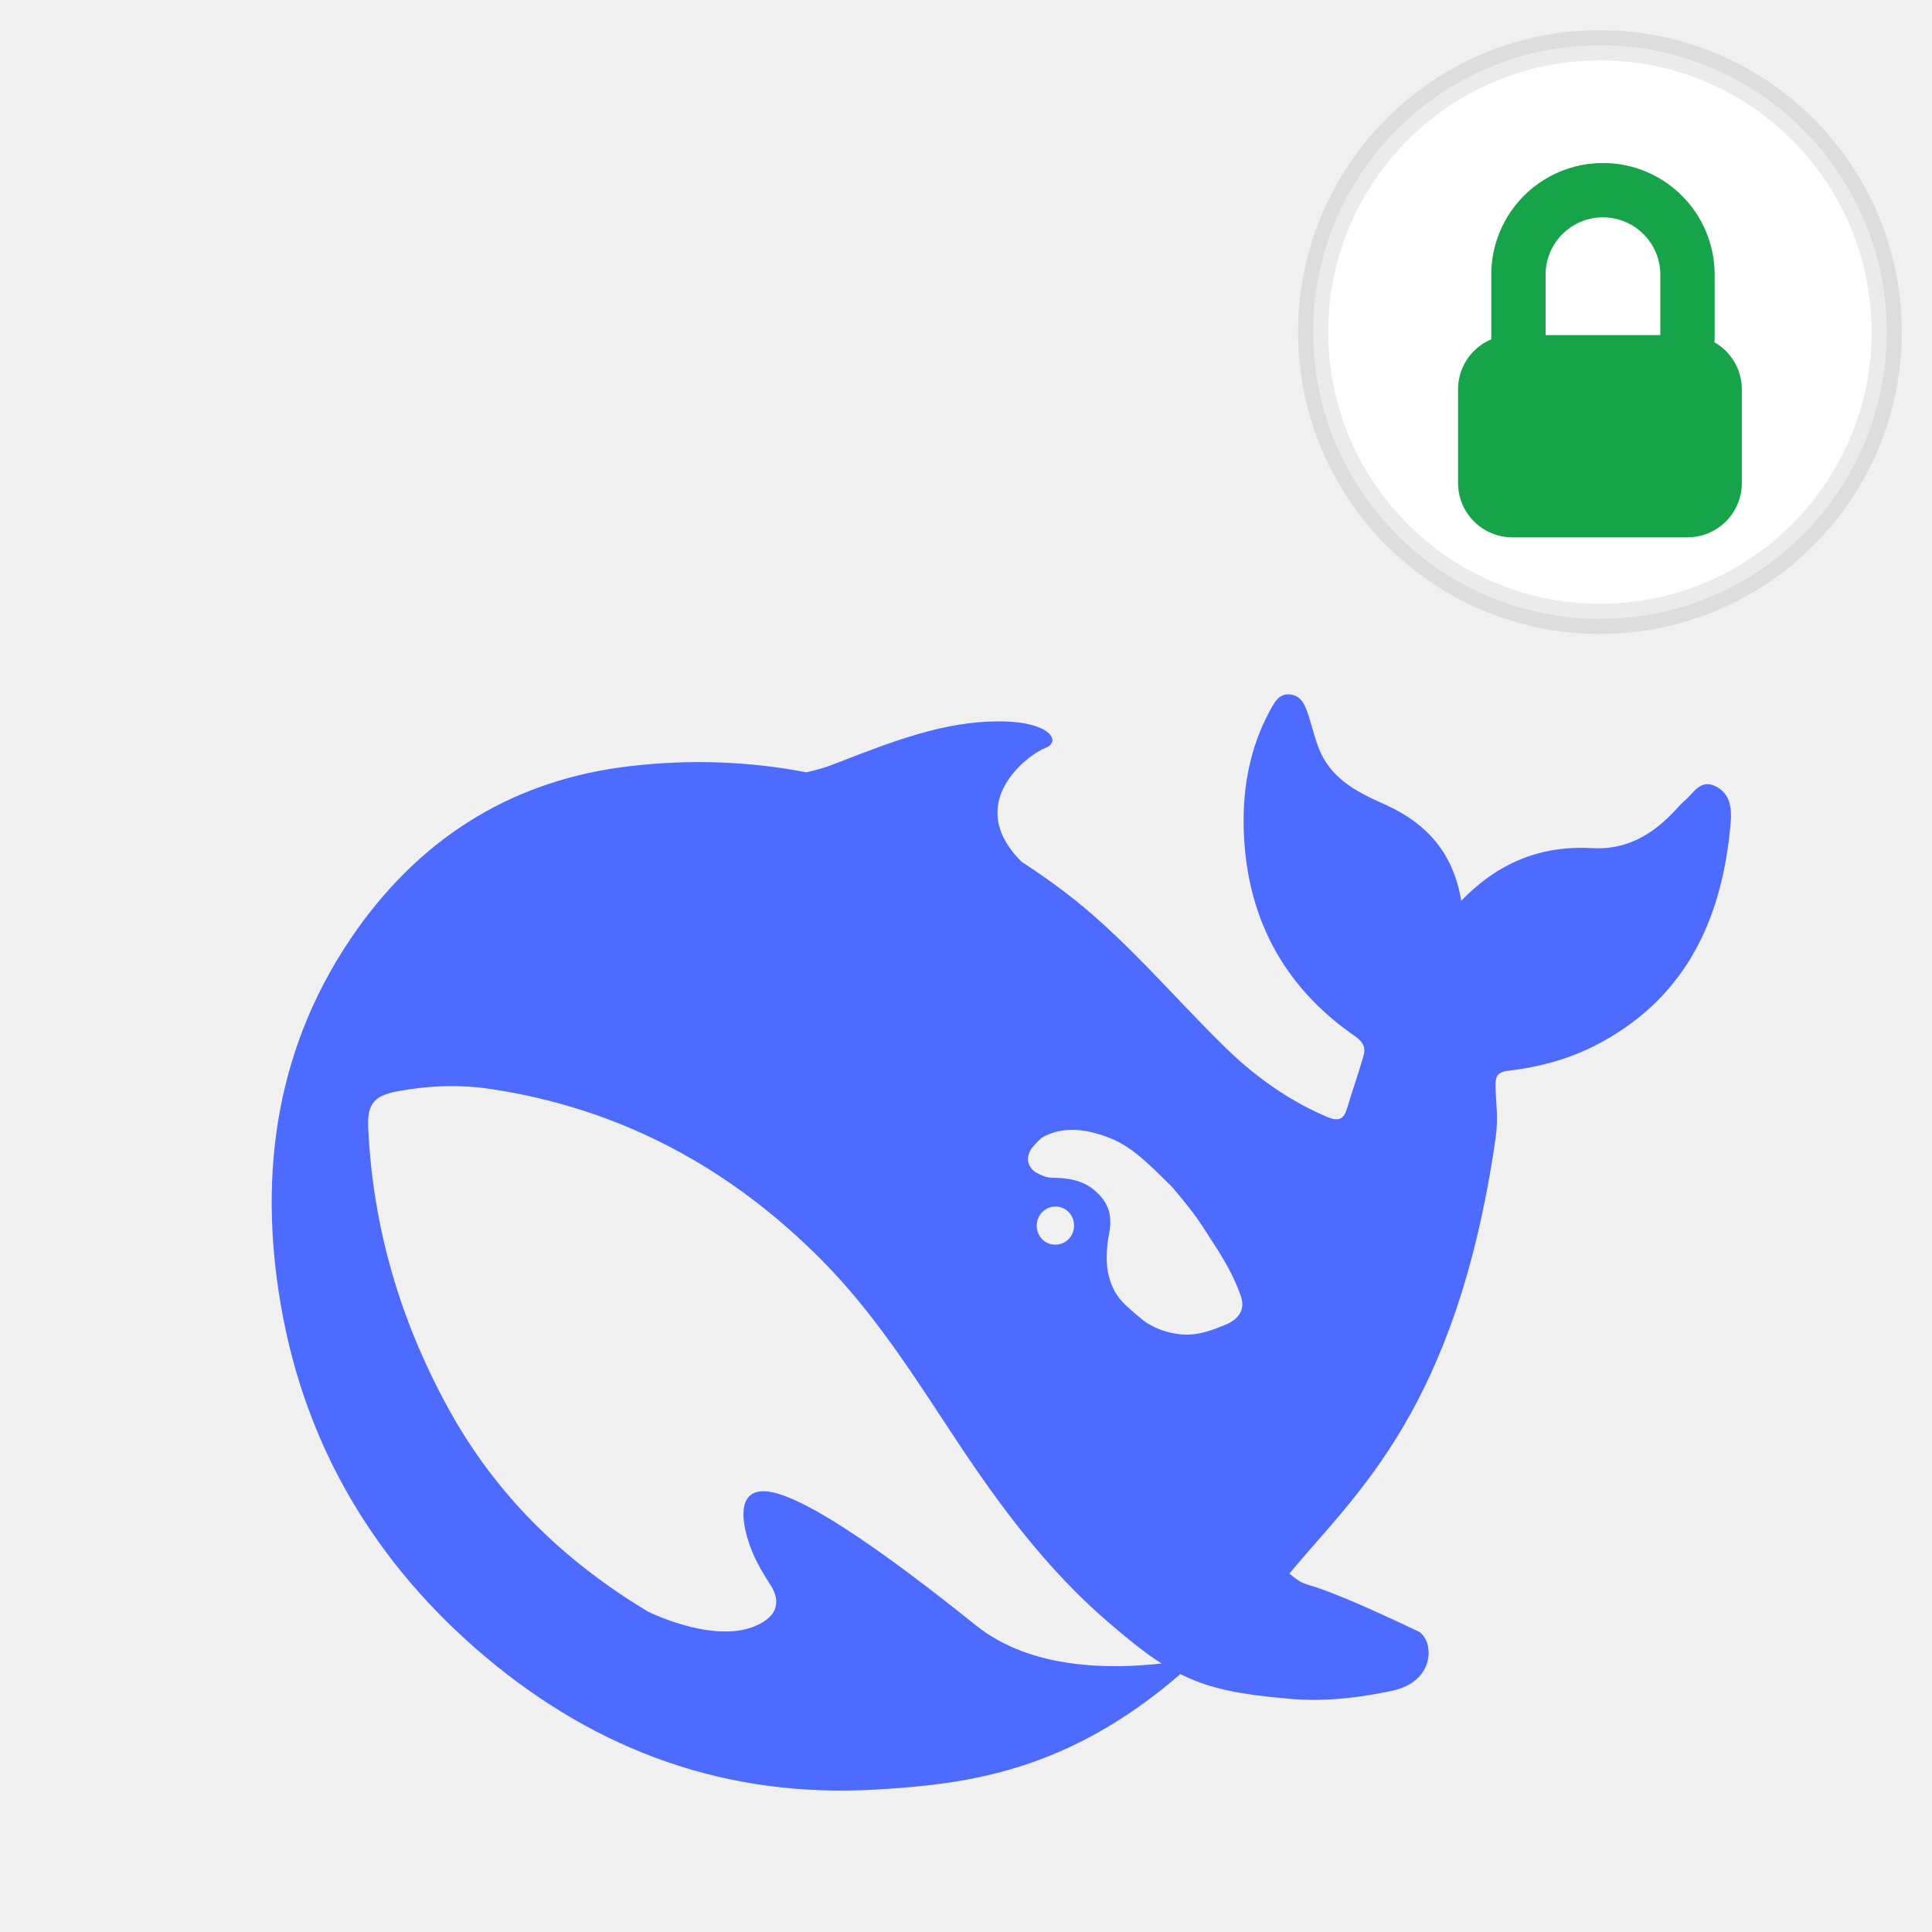
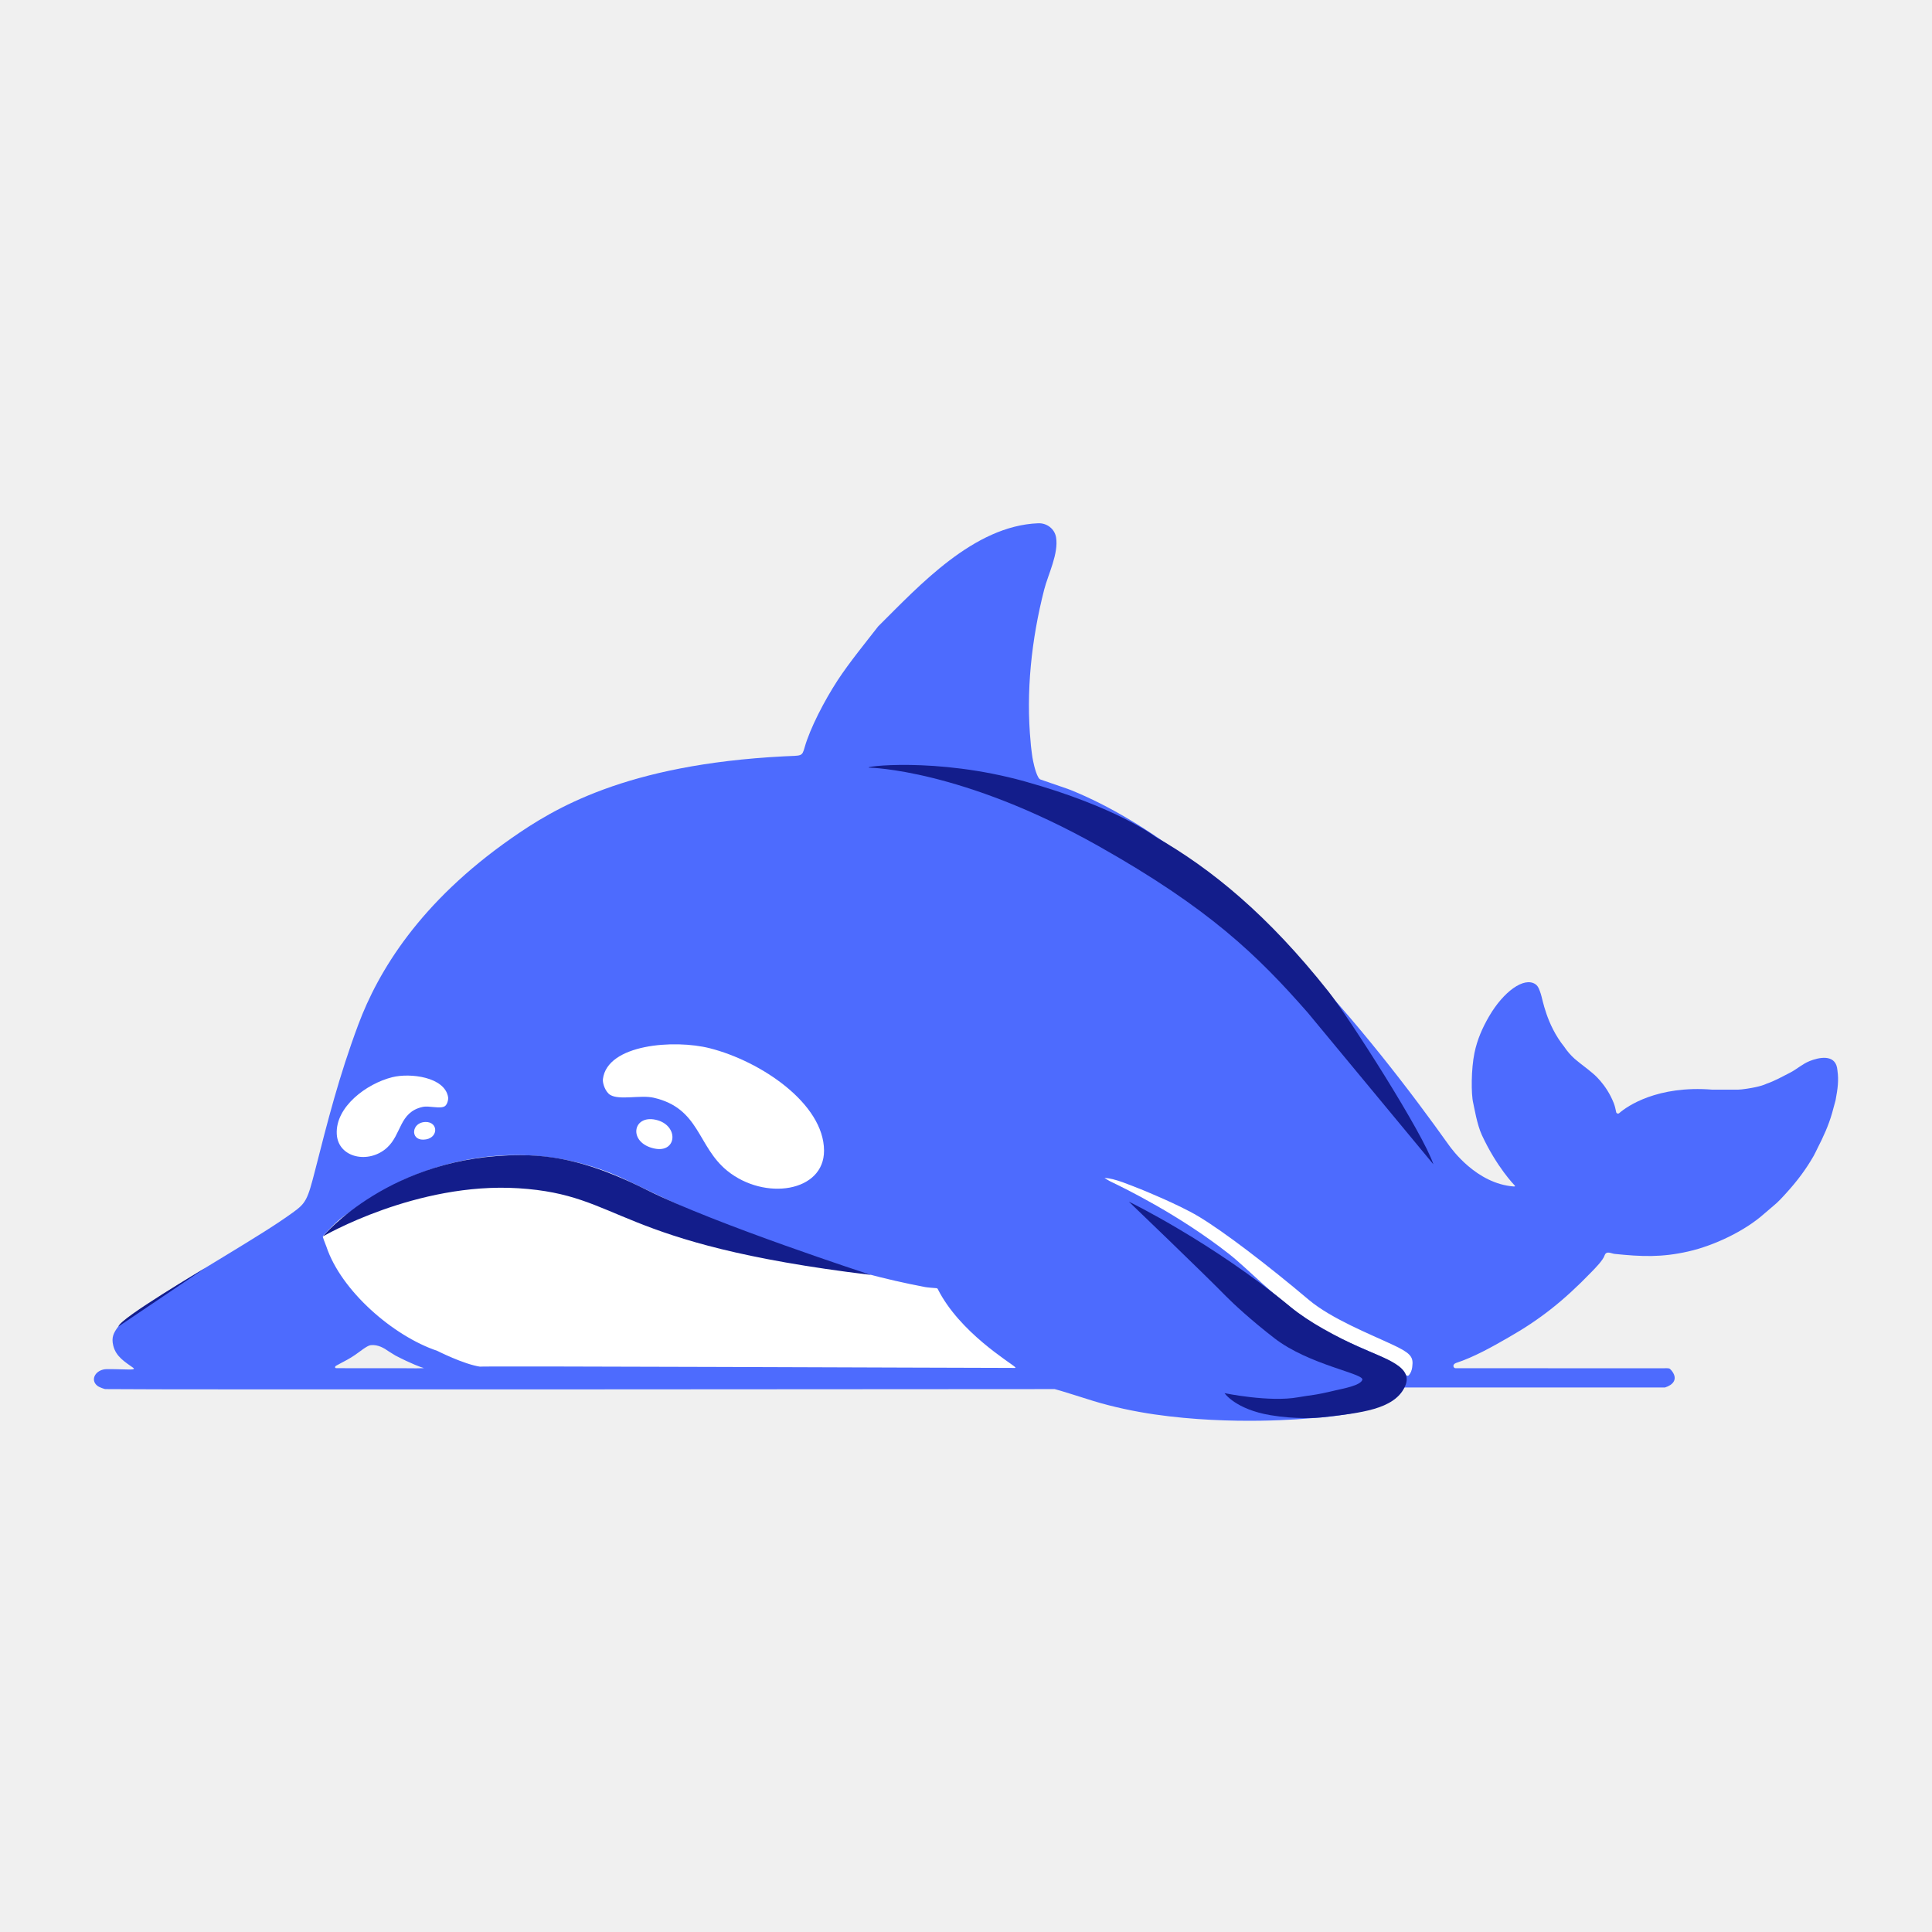
- <svg xmlns="http://www.w3.org/2000/svg" width="64" height="64" viewBox="0 0 64 64" fill="none" role="img" aria-label="私有 DeepSeek">
-   <g transform="translate(8 16)">
-     <path d="M48.835 10.048C48.323 9.792 48.102 10.28 47.803 10.528C47.701 10.608 47.614 10.712 47.527 10.808C46.779 11.624 45.905 12.16 44.762 12.096C43.092 12 41.666 12.536 40.406 13.84C40.138 12.232 39.248 11.272 37.893 10.656C37.184 10.336 36.467 10.016 35.97 9.32C35.623 8.824 35.529 8.272 35.356 7.728C35.246 7.4 35.135 7.064 34.765 7.008C34.363 6.944 34.206 7.288 34.048 7.576C33.418 8.752 33.173 10.048 33.197 11.36C33.252 14.312 34.474 16.664 36.9 18.336C37.176 18.528 37.247 18.72 37.16 19C36.995 19.576 36.797 20.136 36.624 20.712C36.514 21.08 36.349 21.16 35.962 21C34.631 20.432 33.481 19.592 32.464 18.576C30.739 16.872 29.179 14.992 27.233 13.52C26.776 13.176 26.319 12.856 25.847 12.552C23.862 10.584 26.107 8.968 26.627 8.776C27.17 8.576 26.816 7.888 25.059 7.896C23.302 7.904 21.695 8.504 19.647 9.304C19.348 9.424 19.032 9.512 18.709 9.584C16.85 9.224 14.92 9.144 12.903 9.376C9.106 9.808 6.073 11.64 3.843 14.768C1.165 18.528 0.534 22.8 1.307 27.256C2.118 31.952 4.466 35.84 8.074 38.88C11.816 42.032 16.125 43.576 21.041 43.28C24.027 43.104 27.352 42.696 31.102 39.456C32.047 39.936 33.04 40.128 34.686 40.272C35.955 40.392 37.176 40.208 38.121 40.008C39.602 39.688 39.499 38.288 38.964 38.032C34.623 35.968 35.576 36.808 34.71 36.128C36.916 33.464 40.24 30.696 41.54 21.728C41.643 21.016 41.556 20.568 41.54 19.992C41.532 19.64 41.611 19.504 42.005 19.464C43.092 19.336 44.148 19.032 45.117 18.488C47.929 16.92 49.064 14.344 49.331 11.256C49.371 10.784 49.324 10.296 48.835 10.048ZM24.326 37.84C20.12 34.464 18.079 33.352 17.236 33.4C16.448 33.448 16.59 34.368 16.763 34.968C16.944 35.56 17.181 35.968 17.512 36.488C17.74 36.832 17.898 37.344 17.283 37.728C15.928 38.584 13.573 37.44 13.462 37.384C10.721 35.736 8.428 33.56 6.813 30.584C5.253 27.72 4.348 24.648 4.198 21.368C4.158 20.576 4.387 20.296 5.159 20.152C6.175 19.96 7.223 19.92 8.239 20.072C12.533 20.712 16.189 22.672 19.253 25.776C21.002 27.544 22.325 29.656 23.689 31.72C25.138 33.912 26.698 36 28.683 37.712C29.384 38.312 29.943 38.768 30.479 39.104C28.864 39.288 26.17 39.328 24.326 37.84ZM26.343 24.6C26.343 24.248 26.619 23.968 26.966 23.968C27.044 23.968 27.115 23.984 27.178 24.008C27.265 24.04 27.344 24.088 27.407 24.16C27.517 24.272 27.58 24.432 27.58 24.6C27.58 24.952 27.304 25.232 26.957 25.232C26.611 25.232 26.343 24.952 26.343 24.6ZM32.606 27.88C32.205 28.048 31.803 28.192 31.416 28.208C30.818 28.24 30.164 27.992 29.81 27.688C29.258 27.216 28.864 26.952 28.699 26.128C28.628 25.776 28.668 25.232 28.73 24.92C28.872 24.248 28.714 23.816 28.25 23.424C27.872 23.104 27.391 23.016 26.863 23.016C26.666 23.016 26.485 22.928 26.351 22.856C26.13 22.744 25.949 22.464 26.123 22.12C26.178 22.008 26.446 21.736 26.509 21.688C27.226 21.272 28.053 21.408 28.817 21.72C29.526 22.016 30.061 22.56 30.834 23.328C31.622 24.256 31.763 24.512 32.212 25.208C32.567 25.752 32.89 26.312 33.11 26.952C33.245 27.352 33.071 27.68 32.606 27.88Z" fill="#4D6BFE" />
-   </g>
-   <circle cx="53" cy="11" r="9.5" fill="#FFFFFF" stroke="#000000" stroke-opacity="0.08" />
-   <path d="M50.3 11.2V9.1a2.8 2.8 0 0 1 5.6 0v2.1" stroke="#16A34A" stroke-width="1.8" stroke-linecap="round" />
-   <rect x="48.3" y="11.1" width="9.4" height="6.7" rx="1.8" fill="#16A34A" />
+ <svg xmlns="http://www.w3.org/2000/svg" width="144" height="144" fill="none" viewBox="0 0 144 144">
+   <path fill="#fff" d="M82.78 88.069a5 5 0 0 1-.459-.274c.809.037 1.882.531 2.657.823.115.043 2.858 1.153 4.343 2.04 1.9 1.132 5.2 3.665 8.227 6.219 1.682 1.42 4.607 2.576 6.278 3.362 1.207.567 1.518.852 1.449 1.499 0 0-.006.287-.103.503a1 1 0 0 1-.163.262c-.059.063-.161.053-.213-.017-.182-.25-.733-.835-1.486-1.191-2.216-1.05-3.953-1.626-5.66-2.787-2.754-1.869-4.602-3.915-6.062-5.057-3.724-2.915-7.725-4.865-8.808-5.382m-47.003 13.794c-1.227-.184-3.185-1.178-3.188-1.179-3.293-1.106-7.174-4.488-8.264-7.775-.09-.239-.276-.685-.26-.759.015-.078.985-1.05 1.13-1.163 1.055-.917 3.856-2.397 4.801-3.005l.019-.01c5.496-2.495 11.497-2.534 16.78.03 5.787 2.81 11.591 5.439 17.752 6.919 1.426.38 2.948.734 4.398 1.005.253.047.579.056.851.085.04.005.08.021.097.057 1.627 3.235 5.39 5.467 5.778 5.833.092.087-.16.055-.288.055-3.91 0-40.054-.158-39.605-.091z" />
+   <path fill="#4d6bfe" d="M134.851 79.098c-.509.207-.927.591-1.404.84-.504.26-1.218.65-1.741.822-.272.13-.572.206-.821.262-.313.073-1.065.194-1.333.194h-1.93c-4.084-.326-6.339 1.225-6.934 1.75a.14.14 0 0 1-.228-.073c-.047-.205-.077-.41-.178-.667-.562-1.445-1.583-2.24-1.583-2.24-.504-.43-.733-.563-1.323-1.06a4.7 4.7 0 0 1-.789-.908q.134.183.246.32c-.076-.093-.151-.2-.246-.32-1.334-1.664-1.607-3.543-1.741-3.928-.086-.251-.17-.577-.408-.735-.858-.569-2.391.58-3.44 2.379-.507.87-.892 1.742-1.099 2.741-.249 1.201-.258 3.07-.092 3.746.068.28.277 1.588.641 2.376 1.108 2.39 2.415 3.723 2.452 3.766.075.084-.076.07-.071.07-2.784-.207-4.635-2.795-4.856-3.106-5.395-7.574-16.382-21.659-28.165-26.443.014-.013-1.5-.514-2.254-.784-.239-.058-.469-.96-.55-1.37-.038-.197-.069-.341-.091-.548-.01-.097-.087-.643-.092-.823-.365-3.784.056-7.7 1.008-11.42.281-1.101 1.091-2.688.882-3.897-.11-.63-.686-1.065-1.327-1.041-4.812.187-8.872 4.656-11.917 7.672l-.012.013c-.859 1.11-2.17 2.712-3.018 4.013-1.006 1.542-2.064 3.6-2.46 4.992-.206.724-.21.614-1.528.681-11.857.605-17.21 3.925-20.334 6.107-6.817 4.761-9.922 9.905-11.411 13.893-1.439 3.852-2.281 7.187-3.211 10.831-.572 2.239-.683 2.463-1.684 3.185-1.293.933-2.777 1.84-5.093 3.251-2.429 1.481-6.055 3.624-7.869 5.198l-.02.022c-.361.473-.536.815-.386 1.433.2.826.869 1.213 1.495 1.662.179.129-.214.124-.325.122-.547-.009-1.112-.035-1.647-.029-.828.009-1.278.788-.71 1.24.162.129.56.248.586.248 3.151.057 69.891-.001 70.772 0 .01 0-.01-.002 0 0 .267.055 2.411.741 2.88.885 1.441.441 3.084.789 4.581 1.005 5.787.836 11.238.318 11.728.274.636-.057 3.094-.159 5.314-1.005 1.322-.504 1.453-1.186 1.557-1.279h19.424c.604-.189.961-.603.549-1.187a1.4 1.4 0 0 0-.189-.209c-.087-.061-.401-.036-.443-.037l-15.526-.002c-.16 0-.268-.272.028-.389l.004-.001c1.325-.43 2.736-1.223 3.94-1.919 2.318-1.322 4.083-2.714 6.139-4.842.286-.296.878-.88 1.008-1.279.139-.347.496-.116.734-.092 2.008.207 3.499.272 5.497-.182 1.916-.435 4.219-1.52 5.681-2.833.092-.082.476-.414.64-.547.382-.308.683-.646 1.008-1.005.78-.86 1.439-1.73 2.016-2.742.1-.175.183-.367.275-.547.443-.868.831-1.705 1.099-2.65l.256-.939.002-.011c.164-.884.243-1.476.138-2.218l-.03-.212c-.208-1.003-1.348-.769-2.077-.474zM31.55 101.953c.308.044-1.166.035-1.507.026-.226-.006-.344.007-1.28 0a82 82 0 0 0-1.57 0c-.395.003-1.9 0-2.119-.003-.143-.002-.117-.129-.02-.184.332-.188.464-.246.807-.434a7 7 0 0 0 .6-.368c.322-.215.886-.696 1.167-.729.54-.061 1.008.223 1.332.455l.509.316c1.179.615 1.989.907 2.08.921m4.227-.089c-1.227-.184-3.185-1.178-3.188-1.179-3.293-1.106-7.174-4.488-8.264-7.775-.09-.239-.276-.685-.26-.758.015-.08.985-1.05 1.13-1.164 1.055-.917 3.856-2.397 4.801-3.005l.019-.01c5.496-2.495 11.497-2.534 16.78.03 5.787 2.81 11.591 5.44 17.752 6.919a61 61 0 0 0 4.398 1.005c.253.047.579.057.851.085.04.005.08.021.097.057 1.627 3.235 5.39 5.467 5.778 5.833.092.087-.16.055-.288.055-3.91 0-40.054-.158-39.605-.091zM82.14 87.839c0-.07.012-.105.031-.12-.02.013-.033.048-.032.12m.64.229c-.161-.077-.459-.274-.459-.274.809.037 1.882.531 2.657.823.115.043 2.858 1.153 4.343 2.04 1.9 1.133 5.2 3.665 8.227 6.219 1.682 1.42 4.607 2.576 6.278 3.362 1.207.567 1.518.852 1.449 1.499 0 0-.006.287-.103.503a1 1 0 0 1-.163.262c-.059.063-.161.053-.213-.017-.182-.25-.733-.835-1.486-1.191-2.216-1.05-3.953-1.626-5.66-2.787-2.754-1.869-4.602-3.915-6.062-5.057-3.724-2.915-7.725-4.865-8.808-5.382m25.151 13.886q-.034-.01-.042-.035c.006.017.017.029.042.035m11.606-8.55a.08.08 0 0 1 .022-.05.1.1 0 0 0-.022.05m15.601-7.422.013-.036zm.031-.082.033-.075z" />
+   <path fill="#fff" d="M52.915 78.133c3.817.972 8.493 4.134 8.504 7.625.009 3.095-4.426 3.759-7.21 1.508-2.245-1.818-2.038-4.657-5.488-5.448-.97-.223-2.544.204-3.238-.21-.352-.21-.585-.859-.545-1.178.32-2.607 5.32-2.974 7.977-2.297" />
+   <path fill="#fff" d="M48.873 83.461c1.745.387 1.606 2.5-.093 2.145-1.974-.413-1.657-2.532.093-2.145M29.231 80.29c-1.93.485-4.234 2.215-4.131 4.232.09 1.787 2.39 2.26 3.75 1.017 1.097-1.004.903-2.648 2.65-3.035.49-.11 1.312.17 1.657-.056.173-.113.273-.482.243-.668-.245-1.512-2.826-1.827-4.169-1.49" />
+   <path fill="#fff" d="M31.695 83.626c-1.02.033-1.137 1.337-.146 1.317 1.152-.023 1.169-1.351.146-1.317" />
+   <path fill="#131d8b" d="M106.837 86.782c-.74-2.275-6.292-10.95-7.813-12.87-4.521-5.708-8.71-9.139-12.888-11.532 0 0-2.854-2.214-9.748-4.137-6.649-1.854-12.336-1.08-11.58-1.025 0 0 6.876.101 17.069 5.843 8.22 4.632 11.824 8.112 15.598 12.419M24.063 92.16s6.967-4.073 14.576-3.595c7.855.494 6.93 4.12 26.27 6.46 0 0-11.596-3.778-16.606-6.287-3.476-1.741-6.283-2.638-9.513-2.64-9.692-.006-14.727 6.062-14.727 6.062m60.08-2.594s6.218 3.022 12.043 7.84c1.39 1.15 3.465 2.243 5.073 2.972 2.032.92 4.218 1.492 3.419 3.045-.831 1.614-3.133 1.881-6.192 2.224-.35.04-1.937.144-3.794-.168-2.613-.441-3.422-1.642-3.422-1.642s3.342.696 5.488.307c1.041-.188 1.071-.104 2.787-.515.558-.133 1.853-.354 1.996-.787.155-.466-3.969-1.104-6.545-3.093-1.752-1.352-3.087-2.596-3.602-3.12-1.822-1.856-7.25-7.06-7.25-7.06zm-68.844 4.946s-6.387 3.764-6.469 4.356z" />
</svg>
